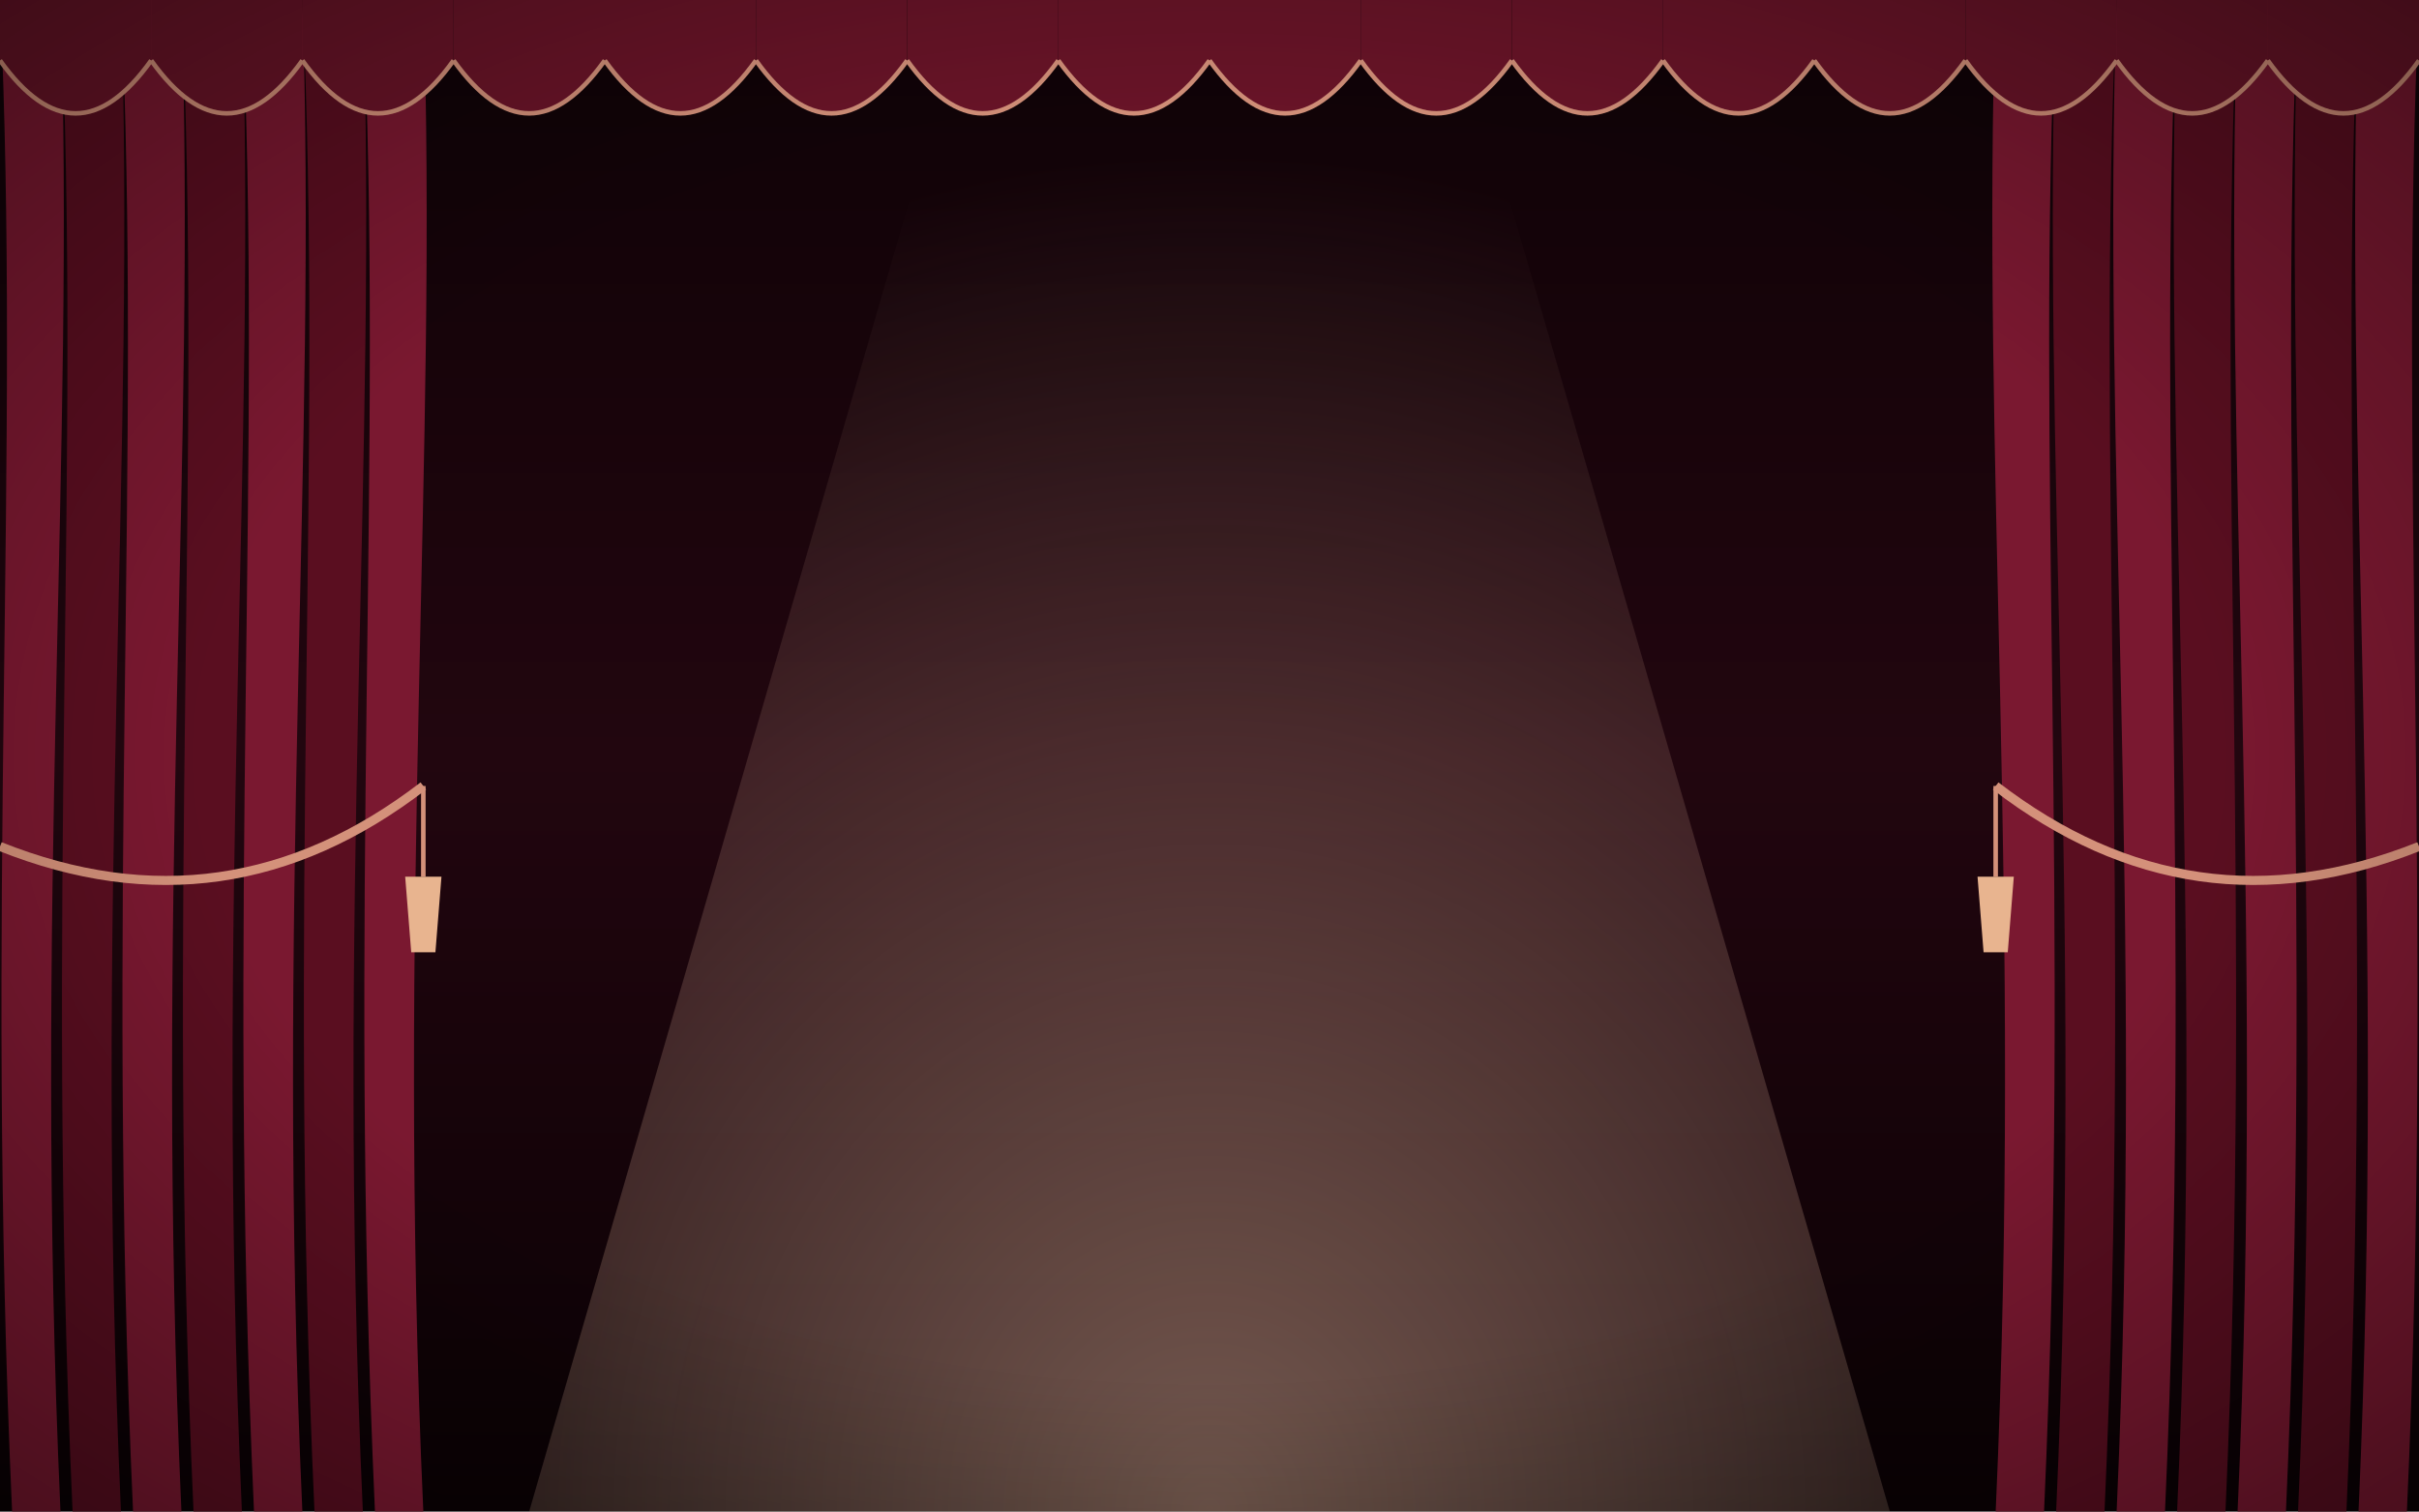
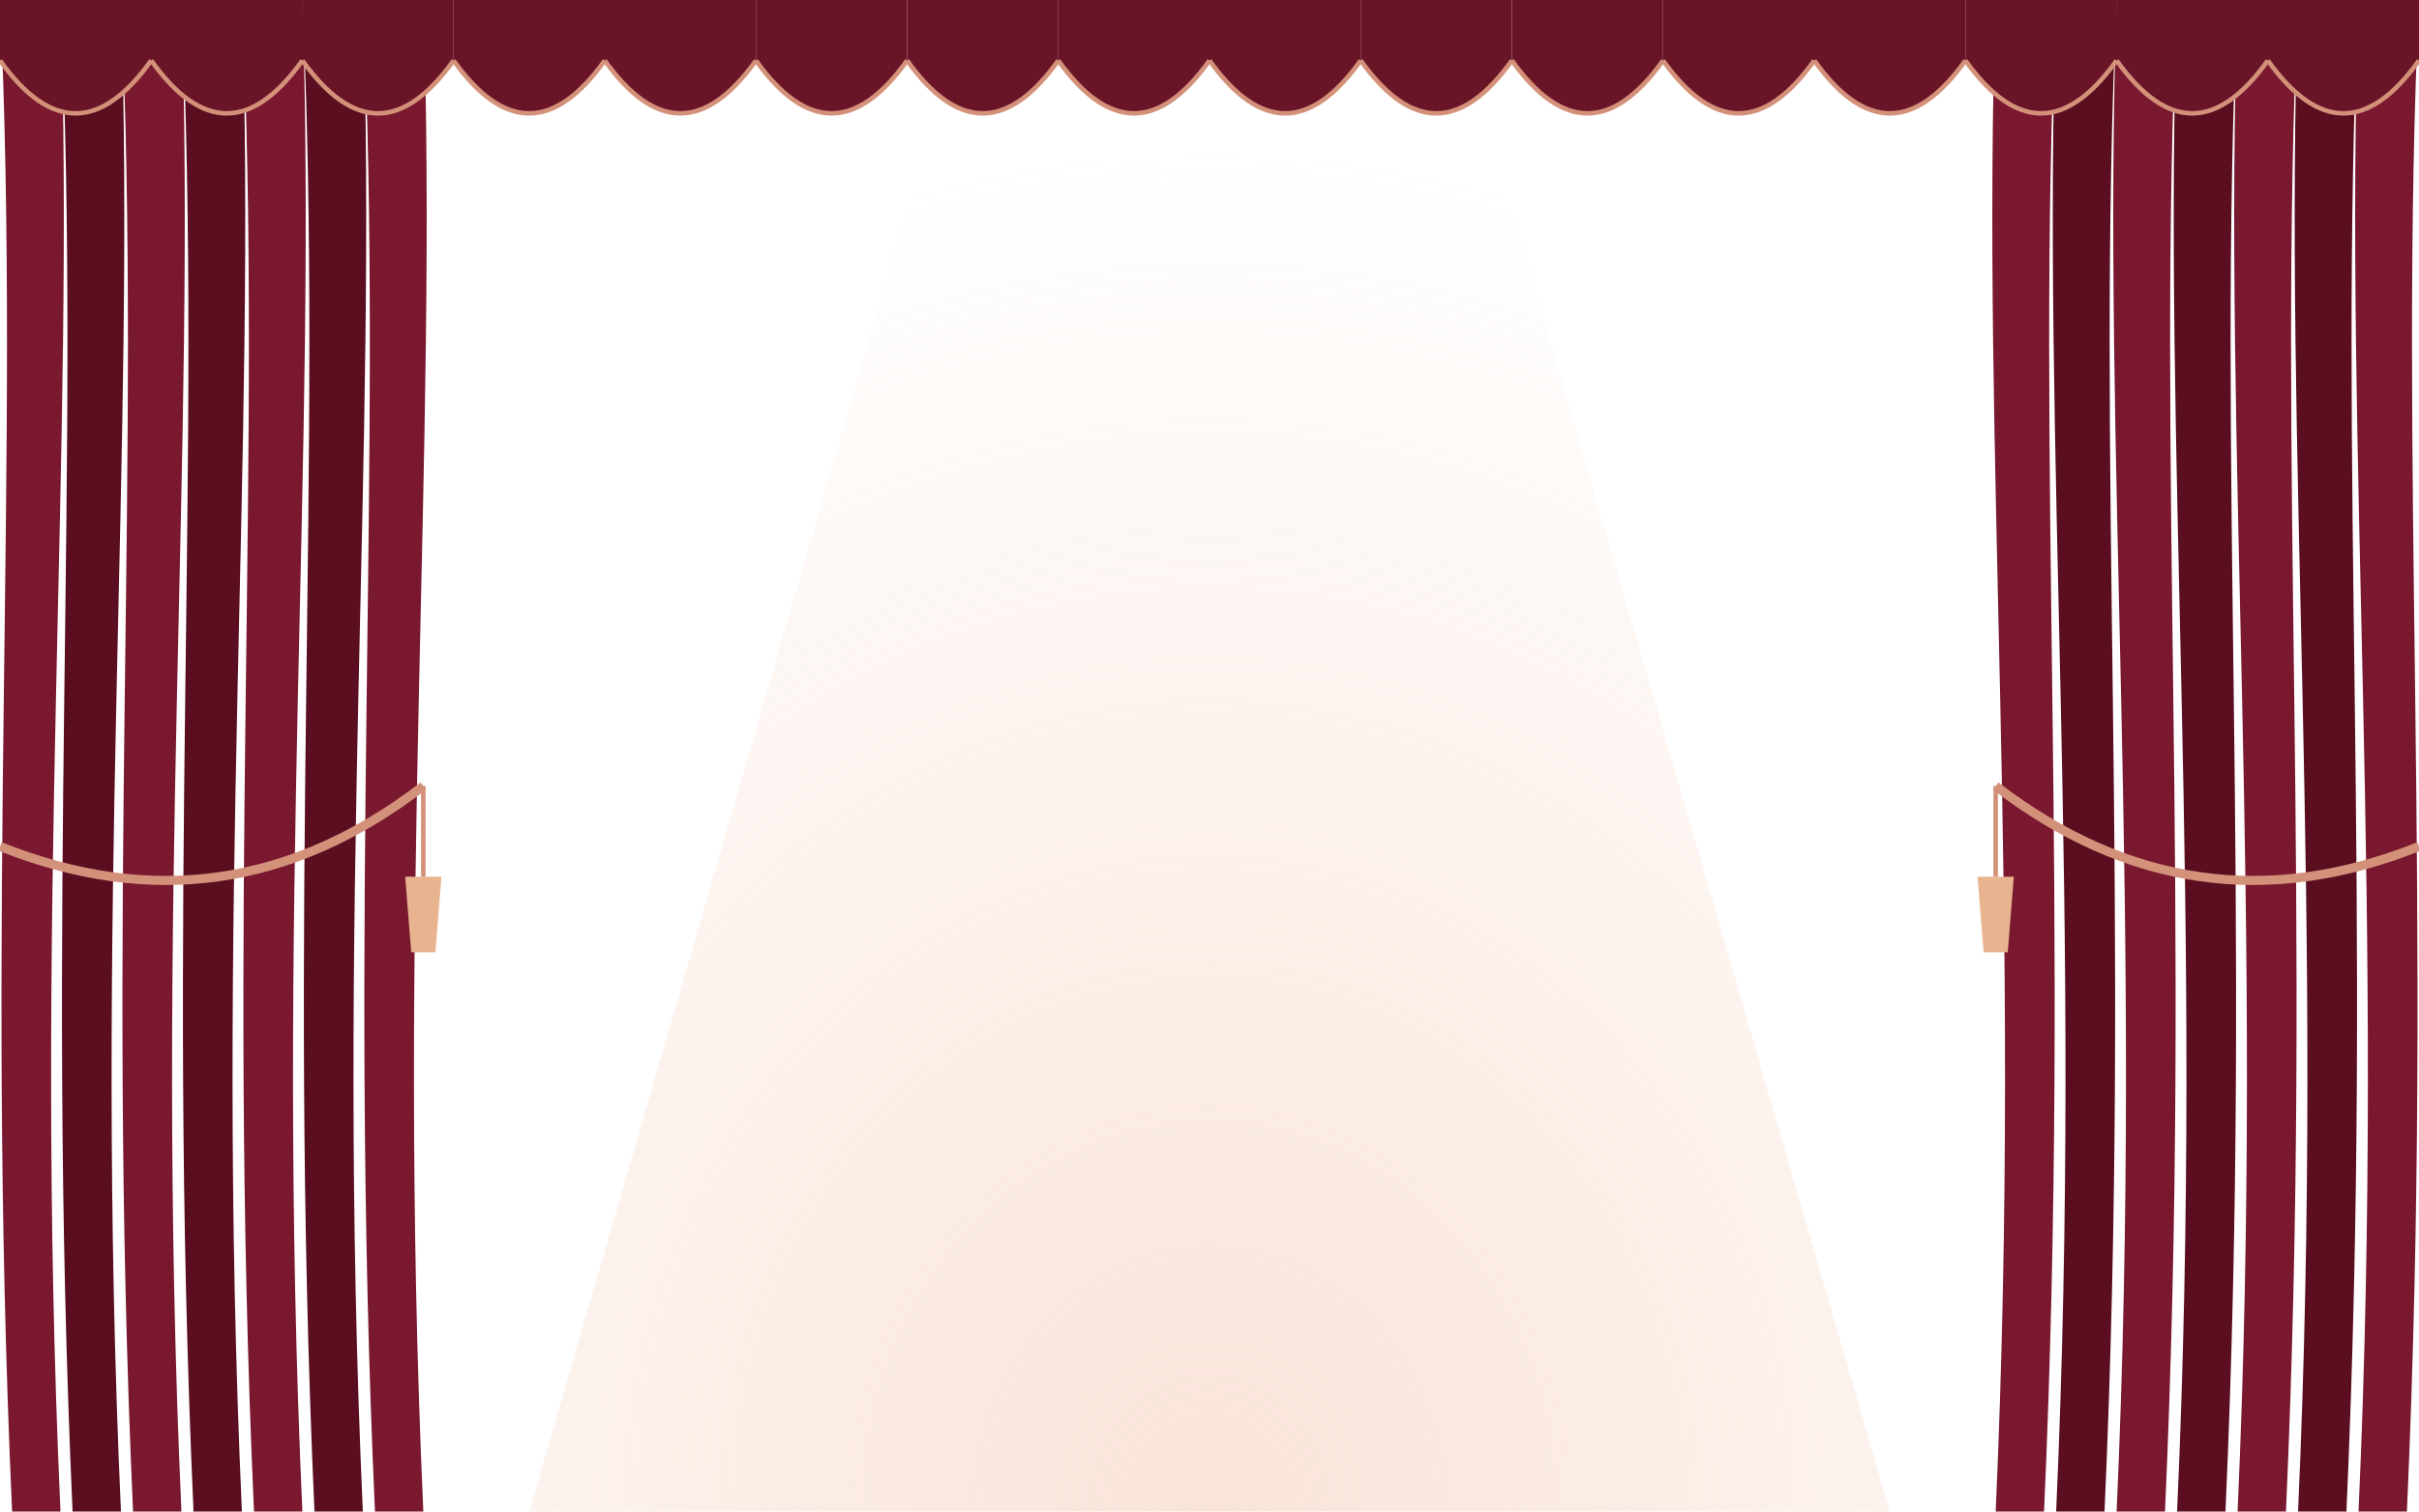
<svg xmlns="http://www.w3.org/2000/svg" viewBox="0 0 1600 1000" preserveAspectRatio="xMidYMid slice">
  <defs>
    <linearGradient id="bg" x1="0" y1="0" x2="0" y2="1">
      <stop offset="0" stop-color="#0E0206" />
      <stop offset="0.5" stop-color="#22060F" />
      <stop offset="1" stop-color="#0A0104" />
    </linearGradient>
    <linearGradient id="g1" x1="0" y1="0" x2="1" y2="1">
      <stop offset="0" stop-color="#B76E5C" />
      <stop offset=".5" stop-color="#F2C2A8" />
      <stop offset="1" stop-color="#D4917A" />
    </linearGradient>
    <radialGradient id="glow">
      <stop offset="0" stop-color="#7A1A30" stop-opacity=".55" />
      <stop offset="1" stop-color="#7A1A30" stop-opacity="0" />
    </radialGradient>
    <radialGradient id="glow2">
      <stop offset="0" stop-color="#F2C2A8" stop-opacity=".45" />
      <stop offset="1" stop-color="#F2C2A8" stop-opacity="0" />
    </radialGradient>
    <radialGradient id="spark">
      <stop offset="0" stop-color="#FFFFFF" stop-opacity=".95" />
      <stop offset=".35" stop-color="#F2C2A8" stop-opacity=".6" />
      <stop offset="1" stop-color="#F2C2A8" stop-opacity="0" />
    </radialGradient>
    <radialGradient id="vig" cx=".5" cy=".5" r=".75">
      <stop offset=".55" stop-color="#000" stop-opacity="0" />
      <stop offset="1" stop-color="#000" stop-opacity="0.45" />
    </radialGradient>
    <linearGradient id="sheen" x1="0" y1="0" x2="1" y2="0">
      <stop offset="0" stop-color="#FFFFFF" stop-opacity="0" />
      <stop offset=".5" stop-color="#FFFFFF" stop-opacity=".9" />
      <stop offset="1" stop-color="#FFFFFF" stop-opacity="0" />
    </linearGradient>
  </defs>
  <style>.fb{transform-box:fill-box;transform-origin:center}
.ob{transform-box:fill-box;transform-origin:center bottom}
.ot{transform-box:fill-box;transform-origin:center top}
.spin{animation:spin 300s linear infinite}
.spinr{animation:spinr 300s linear infinite}
.glint{animation:glint 12s ease-in-out infinite}
.pulse{animation:pulse 6s ease-in-out infinite}
.tw{opacity:0;animation:tw 5s ease-in-out infinite}
.rise{opacity:0;animation:rise 20s linear infinite}
.riseFar{opacity:0;animation:riseFar 24s linear infinite}
.balloon{animation:balloon 26s linear infinite}
.fall{animation:fall 18s linear infinite}
.spinp{animation:spin 6s linear infinite}
.sway{animation:sway 7s ease-in-out infinite}
.bob{animation:bob 4s ease-in-out infinite}
.floatA{animation:floatA 28s ease-in-out infinite}
.floatB{animation:floatB 34s ease-in-out infinite}
.drift{animation:drift 90s linear infinite}
.sand{opacity:0;animation:sand 14s linear infinite}
.wave{animation:wave 14s linear infinite}
.grow{animation:grow 5s ease-in-out infinite}
.flick{animation:flick 7s steps(1) infinite}
.ripple{opacity:0;animation:ripple 4s ease-out infinite}
.comet{fill:none;stroke-linecap:round;stroke-dasharray:24 1976;animation:comet 6s linear infinite}
.shoot{fill:none;stroke-linecap:round;stroke-dasharray:90 3000;animation:shoot 9s ease-in infinite}
.aurA{animation:aurA 16s ease-in-out infinite}
.aurB{animation:aurB 21s ease-in-out infinite}
.sweep{animation:sweep 22s ease-in-out infinite}
.firefly{opacity:0;animation:firefly 9s ease-in-out infinite}
@keyframes spin{to{transform:rotate(360deg)}}
@keyframes spinr{to{transform:rotate(-360deg)}}
@keyframes glint{0%,100%{opacity:.7}50%{opacity:1}}
@keyframes pulse{0%,100%{opacity:.55}50%{opacity:1}}
@keyframes tw{0%,100%{opacity:0;transform:scale(.6)}50%{opacity:1;transform:scale(1)}}
@keyframes rise{0%{transform:translateY(0);opacity:0}15%{opacity:.85}85%{opacity:.5}100%{transform:translateY(-620px);opacity:0}}
@keyframes riseFar{0%{transform:translateY(0);opacity:0}10%{opacity:.8}90%{opacity:.6}100%{transform:translateY(-1150px);opacity:0}}
@keyframes balloon{0%{transform:translate(0,0)}25%{transform:translate(18px,-300px)}50%{transform:translate(-12px,-600px)}75%{transform:translate(14px,-900px)}100%{transform:translate(0,-1250px)}}
@keyframes fall{0%{transform:translate(0,0)}25%{transform:translate(45px,280px)}50%{transform:translate(-25px,560px)}75%{transform:translate(40px,840px)}100%{transform:translate(10px,1120px)}}
@keyframes sway{0%,100%{transform:rotate(-2.5deg)}50%{transform:rotate(2.5deg)}}
@keyframes bob{0%,100%{transform:translateY(0)}50%{transform:translateY(-10px)}}
@keyframes floatA{0%,100%{transform:translate(0,0)}50%{transform:translate(220px,120px)}}
@keyframes floatB{0%,100%{transform:translate(0,0)}50%{transform:translate(-240px,-110px)}}
@keyframes drift{from{transform:translateX(0)}to{transform:translateX(2300px)}}
@keyframes sand{0%{transform:translate(0,0);opacity:0}15%{opacity:.7}85%{opacity:.4}100%{transform:translate(-420px,-40px);opacity:0}}
@keyframes wave{from{transform:translateX(0)}to{transform:translateX(-800px)}}
@keyframes grow{0%,100%{transform:scaleY(.45)}50%{transform:scaleY(1)}}
@keyframes flick{0%,100%{opacity:.95}40%{opacity:.25}55%{opacity:.95}80%{opacity:.4}}
@keyframes ripple{0%{opacity:.8;transform:scale(.3)}100%{opacity:0;transform:scale(2.4)}}
@keyframes comet{from{stroke-dashoffset:2000}to{stroke-dashoffset:0}}
@keyframes shoot{0%{stroke-dashoffset:90}12%{stroke-dashoffset:-330}100%{stroke-dashoffset:-330}}
@keyframes aurA{0%,100%{transform:translateX(0) scaleY(1);opacity:.7}50%{transform:translateX(120px) scaleY(1.15);opacity:1}}
@keyframes aurB{0%,100%{transform:translateX(0) scaleY(1.1);opacity:.85}50%{transform:translateX(-140px) scaleY(.9);opacity:.55}}
@keyframes sweep{0%{transform:translateX(-1900px)}60%,100%{transform:translateX(1900px)}}
@keyframes firefly{0%,100%{opacity:0;transform:translate(0,0)}30%{opacity:1}50%{opacity:.6;transform:translate(30px,-40px)}70%{opacity:1}}.beam{animation:beam 7s ease-in-out infinite}
.tilt{animation:tilt 9s ease-in-out infinite}
.flash{opacity:0;animation:flash 6s ease-in-out infinite}
.billow{animation:billow 9s ease-in-out infinite}
.draw{fill:none;stroke-dasharray:2000 2000;animation:draw 12s ease-in-out infinite}
.donut{fill:none;stroke-dasharray:999 999;animation:donut 10s ease-in-out infinite}
.meridian{animation:meridian 12s linear infinite}
.rain{animation:rain 9s linear infinite}
.plane{animation:plane 26s linear infinite}
.trail{animation:trail 1.6s linear infinite}
.search{animation:search 10s ease-in-out infinite}
.flap{animation:flap .9s ease-in-out infinite}
.wing{animation:wing .5s ease-in-out infinite}
.fly{animation:fly 30s linear infinite}
.flutter{animation:flutter 24s ease-in-out infinite}
.swim{animation:swim 34s linear infinite}
.tail{animation:tail 1.2s ease-in-out infinite}
.orbit{animation:spin 40s linear infinite}
.swing{animation:swing 5s ease-in-out infinite}
.gust{fill:none;stroke-dasharray:160 1840;animation:gust 7s linear infinite}
.shimmer{opacity:.2;animation:shimmer 3s ease-in-out infinite}
.walk{animation:walk 120s linear infinite}
@keyframes beam{0%,100%{opacity:.25;transform:scaleY(.82)}50%{opacity:.7;transform:scaleY(1)}}
@keyframes tilt{0%,100%{transform:rotate(-6deg) translateY(0)}50%{transform:rotate(6deg) translateY(-14px)}}
@keyframes flash{0%,70%,100%{opacity:0;transform:scale(.4)}80%{opacity:1;transform:scale(1.2)}}
@keyframes billow{0%,100%{transform:skewX(0deg) scaleX(1)}50%{transform:skewX(1.4deg) scaleX(1.03)}}
@keyframes draw{0%{stroke-dashoffset:2000;opacity:1}45%,80%{stroke-dashoffset:0;opacity:1}100%{stroke-dashoffset:0;opacity:0}}
@keyframes donut{0%,100%{stroke-dashoffset:999}50%{stroke-dashoffset:260}}
@keyframes meridian{0%{transform:scaleX(1)}25%{transform:scaleX(0)}50%{transform:scaleX(-1)}75%{transform:scaleX(0)}100%{transform:scaleX(1)}}
@keyframes rain{from{transform:translateY(0)}to{transform:translateY(1300px)}}
@keyframes plane{0%{transform:translate(0,0)}100%{transform:translate(2300px,-620px)}}
@keyframes trail{to{stroke-dashoffset:-28}}
@keyframes search{0%,100%{transform:rotate(-24deg)}50%{transform:rotate(24deg)}}
@keyframes flap{0%,100%{transform:scaleY(1)}50%{transform:scaleY(-.6)}}
@keyframes wing{0%,100%{transform:scaleX(1)}50%{transform:scaleX(.25)}}
@keyframes fly{0%{transform:translate(0,0)}100%{transform:translate(2200px,-160px)}}
@keyframes flutter{0%{transform:translate(0,0)}25%{transform:translate(380px,-120px)}50%{transform:translate(760px,40px)}75%{transform:translate(1140px,-90px)}100%{transform:translate(1900px,10px)}}
@keyframes swim{0%{transform:translate(0,0)}50%{transform:translate(1100px,-40px)}100%{transform:translate(2200px,0)}}
@keyframes tail{0%,100%{transform:rotate(-14deg)}50%{transform:rotate(14deg)}}
@keyframes swing{0%,100%{transform:rotate(-7deg)}50%{transform:rotate(7deg)}}
@keyframes gust{from{stroke-dashoffset:2000}to{stroke-dashoffset:0}}
@keyframes shimmer{0%,100%{opacity:.15}50%{opacity:.85}}
@keyframes walk{from{transform:translateX(0)}to{transform:translateX(-2100px)}}</style>
-   <rect width="1600" height="1000" fill="url(#bg)" />
  <defs>
    <radialGradient id="spot" cx=".5" cy="1" r=".9">
      <stop offset="0" stop-color="#F2C2A8" stop-opacity=".45" />
      <stop offset="1" stop-color="#F2C2A8" stop-opacity="0" />
    </radialGradient>
  </defs>
  <g class="pulse" style="animation-duration:8s;animation-delay:0s">
    <path d="M640 0L960 0L1250 1000L350 1000Z" fill="url(#spot)" />
  </g>
  <g transform="translate(0 0) scale(1 1)">
    <g class="billow ot" style="animation-duration:9s;animation-delay:0s">
      <path d="M0 0C14 300 -10 600 8 1000H40C22 600 50 300 40 0Z" fill="#7A1830" />
      <path d="M40 0C54 300 30 600 48 1000H80C62 600 90 300 80 0Z" fill="#5A0E20" />
      <path d="M80 0C94 300 70 600 88 1000H120C102 600 130 300 120 0Z" fill="#7A1830" />
      <path d="M120 0C134 300 110 600 128 1000H160C142 600 170 300 160 0Z" fill="#5A0E20" />
      <path d="M160 0C174 300 150 600 168 1000H200C182 600 210 300 200 0Z" fill="#7A1830" />
      <path d="M200 0C214 300 190 600 208 1000H240C222 600 250 300 240 0Z" fill="#5A0E20" />
      <path d="M240 0C254 300 230 600 248 1000H280C262 600 290 300 280 0Z" fill="#7A1830" />
    </g>
    <path d="M0 560Q150 620 280 520" fill="none" stroke="#D4917A" stroke-width="6" />
    <g transform="translate(280 520)">
      <g class="swing fb" style="animation-duration:5s;animation-delay:0s">
        <path d="M0 0V60" stroke="#D4917A" stroke-width="3" />
        <path d="M-12 60H12L8 110H-8Z" fill="#E8B48F" />
      </g>
    </g>
  </g>
  <g transform="translate(1600 0) scale(-1 1)">
    <g class="billow ot" style="animation-duration:9s;animation-delay:-4s">
      <path d="M0 0C14 300 -10 600 8 1000H40C22 600 50 300 40 0Z" fill="#7A1830" />
      <path d="M40 0C54 300 30 600 48 1000H80C62 600 90 300 80 0Z" fill="#5A0E20" />
      <path d="M80 0C94 300 70 600 88 1000H120C102 600 130 300 120 0Z" fill="#7A1830" />
      <path d="M120 0C134 300 110 600 128 1000H160C142 600 170 300 160 0Z" fill="#5A0E20" />
      <path d="M160 0C174 300 150 600 168 1000H200C182 600 210 300 200 0Z" fill="#7A1830" />
      <path d="M200 0C214 300 190 600 208 1000H240C222 600 250 300 240 0Z" fill="#5A0E20" />
      <path d="M240 0C254 300 230 600 248 1000H280C262 600 290 300 280 0Z" fill="#7A1830" />
    </g>
    <path d="M0 560Q150 620 280 520" fill="none" stroke="#D4917A" stroke-width="6" />
    <g transform="translate(280 520)">
      <g class="swing fb" style="animation-duration:5s;animation-delay:-2s">
        <path d="M0 0V60" stroke="#D4917A" stroke-width="3" />
        <path d="M-12 60H12L8 110H-8Z" fill="#E8B48F" />
      </g>
    </g>
  </g>
  <path d="M0 0V40Q50 110 100 40V0Z" fill="#6A1428" />
  <path d="M0 40Q50 110 100 40" fill="none" stroke="#D4917A" stroke-width="3" />
  <path d="M100 0V40Q150 110 200 40V0Z" fill="#6A1428" />
  <path d="M100 40Q150 110 200 40" fill="none" stroke="#D4917A" stroke-width="3" />
  <path d="M200 0V40Q250 110 300 40V0Z" fill="#6A1428" />
  <path d="M200 40Q250 110 300 40" fill="none" stroke="#D4917A" stroke-width="3" />
  <path d="M300 0V40Q350 110 400 40V0Z" fill="#6A1428" />
  <path d="M300 40Q350 110 400 40" fill="none" stroke="#D4917A" stroke-width="3" />
  <path d="M400 0V40Q450 110 500 40V0Z" fill="#6A1428" />
  <path d="M400 40Q450 110 500 40" fill="none" stroke="#D4917A" stroke-width="3" />
  <path d="M500 0V40Q550 110 600 40V0Z" fill="#6A1428" />
  <path d="M500 40Q550 110 600 40" fill="none" stroke="#D4917A" stroke-width="3" />
  <path d="M600 0V40Q650 110 700 40V0Z" fill="#6A1428" />
  <path d="M600 40Q650 110 700 40" fill="none" stroke="#D4917A" stroke-width="3" />
  <path d="M700 0V40Q750 110 800 40V0Z" fill="#6A1428" />
  <path d="M700 40Q750 110 800 40" fill="none" stroke="#D4917A" stroke-width="3" />
  <path d="M800 0V40Q850 110 900 40V0Z" fill="#6A1428" />
  <path d="M800 40Q850 110 900 40" fill="none" stroke="#D4917A" stroke-width="3" />
  <path d="M900 0V40Q950 110 1000 40V0Z" fill="#6A1428" />
  <path d="M900 40Q950 110 1000 40" fill="none" stroke="#D4917A" stroke-width="3" />
  <path d="M1000 0V40Q1050 110 1100 40V0Z" fill="#6A1428" />
  <path d="M1000 40Q1050 110 1100 40" fill="none" stroke="#D4917A" stroke-width="3" />
  <path d="M1100 0V40Q1150 110 1200 40V0Z" fill="#6A1428" />
  <path d="M1100 40Q1150 110 1200 40" fill="none" stroke="#D4917A" stroke-width="3" />
  <path d="M1200 0V40Q1250 110 1300 40V0Z" fill="#6A1428" />
  <path d="M1200 40Q1250 110 1300 40" fill="none" stroke="#D4917A" stroke-width="3" />
  <path d="M1300 0V40Q1350 110 1400 40V0Z" fill="#6A1428" />
  <path d="M1300 40Q1350 110 1400 40" fill="none" stroke="#D4917A" stroke-width="3" />
  <path d="M1400 0V40Q1450 110 1500 40V0Z" fill="#6A1428" />
  <path d="M1400 40Q1450 110 1500 40" fill="none" stroke="#D4917A" stroke-width="3" />
  <path d="M1500 0V40Q1550 110 1600 40V0Z" fill="#6A1428" />
  <path d="M1500 40Q1550 110 1600 40" fill="none" stroke="#D4917A" stroke-width="3" />
-   <rect width="1600" height="1000" fill="url(#vig)" />
</svg>
